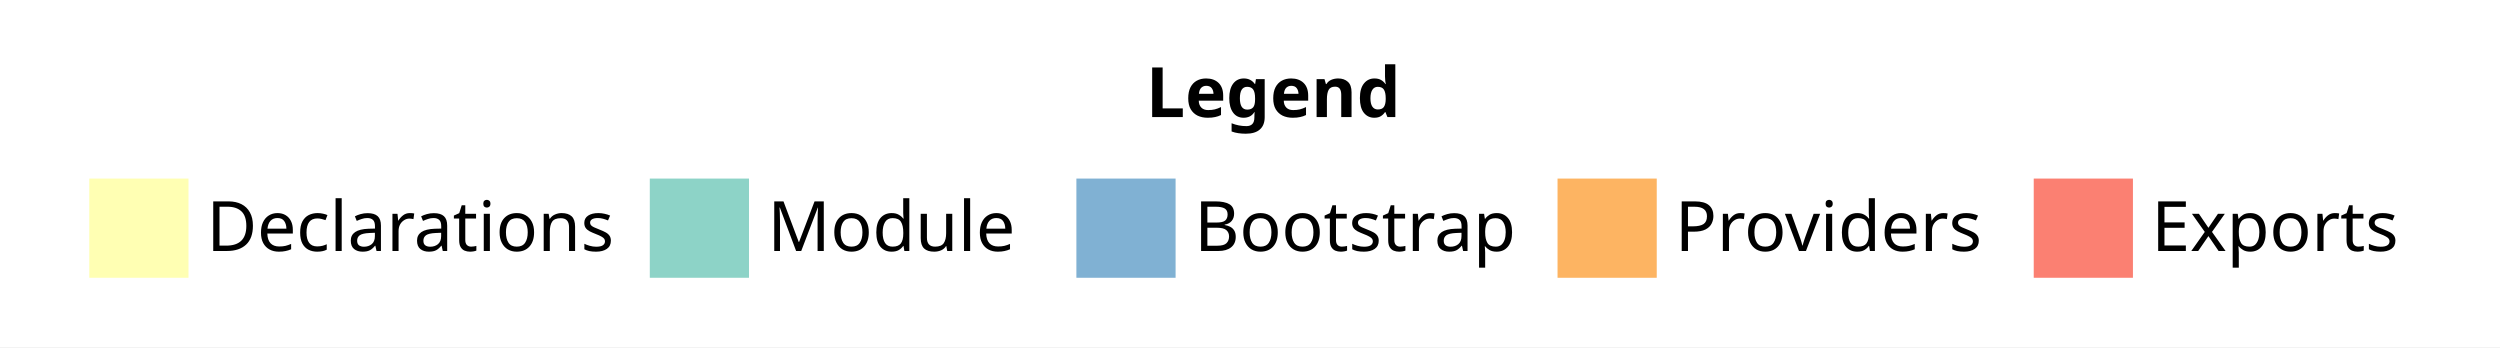
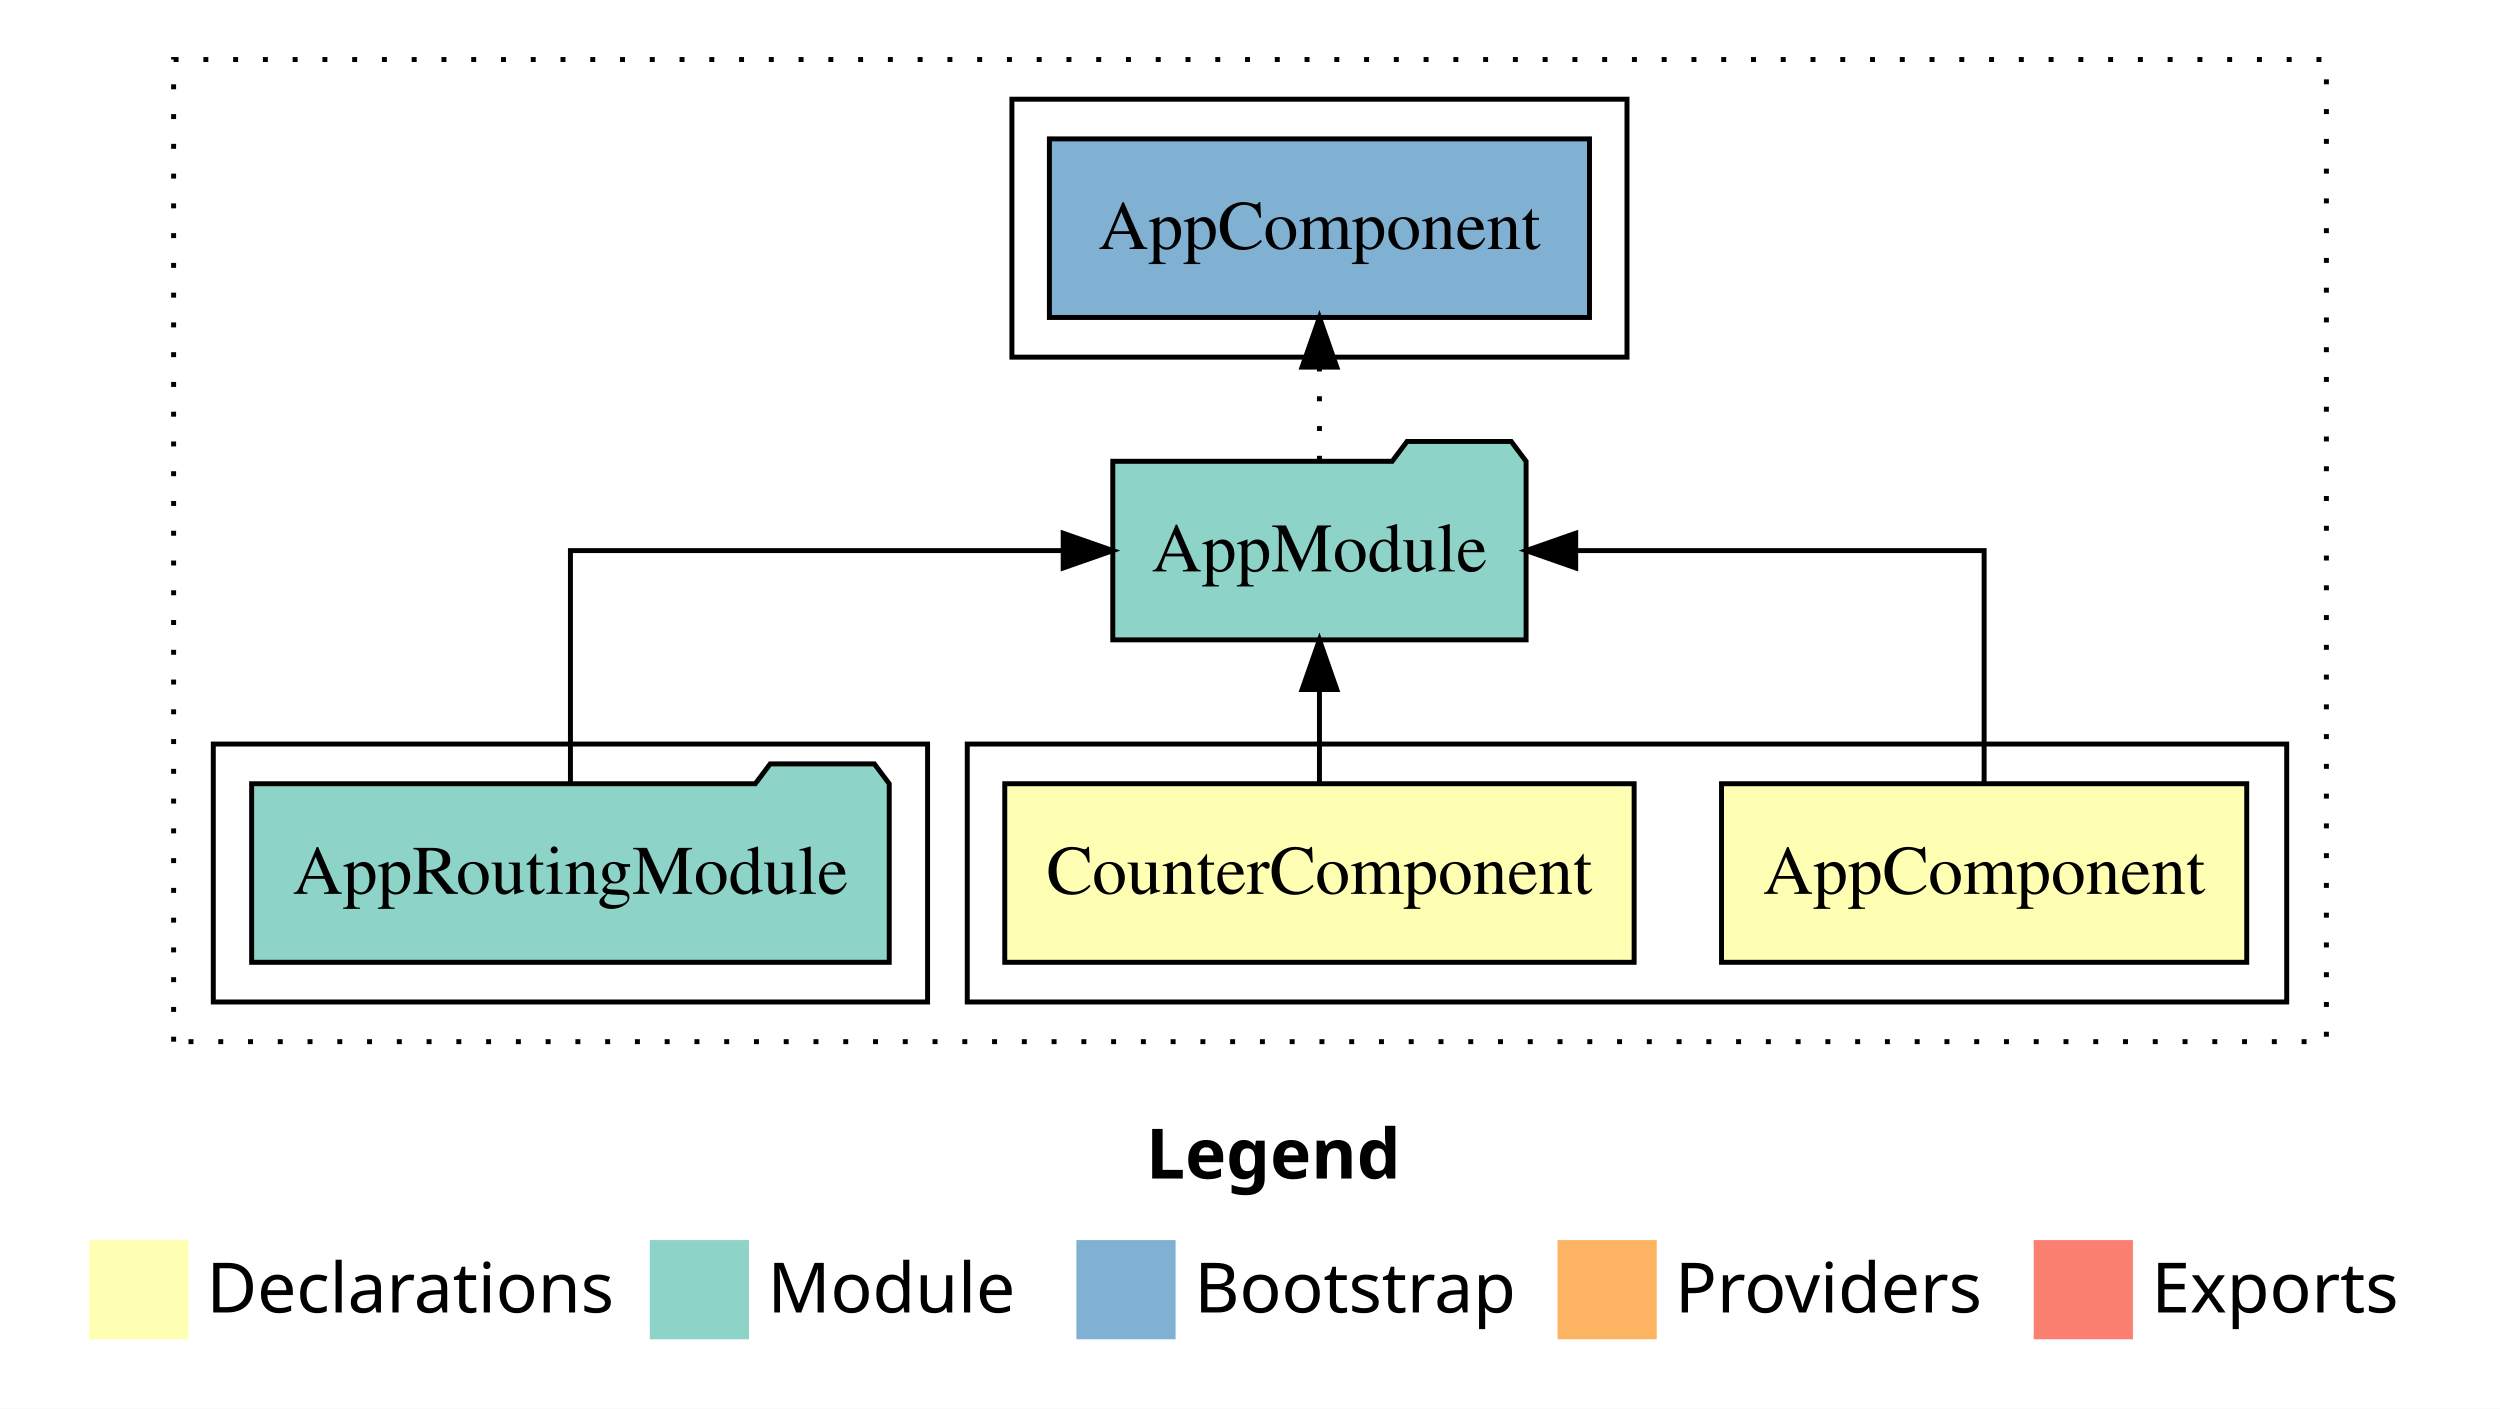
- <svg xmlns="http://www.w3.org/2000/svg" width="504pt" height="70pt" viewBox="0.00 0.00 504.00 70.00">
-   <g id="graph0" class="graph" transform="scale(1 1) rotate(0) translate(4 66)">
-     <polygon fill="white" stroke="transparent" points="-4,4 -4,-66 500,-66 500,4 -4,4" />
+ <svg xmlns="http://www.w3.org/2000/svg" width="504pt" height="284pt" viewBox="0.00 0.00 504.00 284.00">
+   <g id="graph0" class="graph" transform="scale(1 1) rotate(0) translate(4 280)">
+     <polygon fill="white" stroke="transparent" points="-4,4 -4,-280 500,-280 500,4 -4,4" />
    <text text-anchor="start" x="227.01" y="-42.4" font-family="sans-serif" font-weight="bold" font-size="14.00">Legend</text>
    <polygon fill="#ffffb3" stroke="transparent" points="14,-10 14,-30 34,-30 34,-10 14,-10" />
    <text text-anchor="start" x="37.63" y="-15.4" font-family="sans-serif" font-size="14.00">  Declarations</text>
    <polygon fill="#8dd3c7" stroke="transparent" points="127,-10 127,-30 147,-30 147,-10 127,-10" />
    <text text-anchor="start" x="150.73" y="-15.4" font-family="sans-serif" font-size="14.00">  Module</text>
    <polygon fill="#80b1d3" stroke="transparent" points="213,-10 213,-30 233,-30 233,-10 213,-10" />
    <text text-anchor="start" x="236.78" y="-15.4" font-family="sans-serif" font-size="14.00">  Bootstrap</text>
    <polygon fill="#fdb462" stroke="transparent" points="310,-10 310,-30 330,-30 330,-10 310,-10" />
    <text text-anchor="start" x="333.67" y="-15.4" font-family="sans-serif" font-size="14.00">  Providers</text>
    <polygon fill="#fb8072" stroke="transparent" points="406,-10 406,-30 426,-30 426,-10 406,-10" />
    <text text-anchor="start" x="429.73" y="-15.4" font-family="sans-serif" font-size="14.00">  Exports</text>
+     <g id="clust1" class="cluster">
+       <polygon fill="none" stroke="black" stroke-dasharray="1,5" points="31,-70 31,-268 465,-268 465,-70 31,-70" />
+     </g>
+     <g id="clust2" class="cluster">
+       <polygon fill="none" stroke="black" points="191,-78 191,-130 457,-130 457,-78 191,-78" />
+     </g>
+     <g id="clust5" class="cluster">
+       <polygon fill="none" stroke="black" points="39,-78 39,-130 183,-130 183,-78 39,-78" />
+     </g>
+     <g id="clust7" class="cluster">
+       <polygon fill="none" stroke="black" points="200,-208 200,-260 324,-260 324,-208 200,-208" />
+     </g>
+     <g id="node1" class="node">
+       <polygon fill="#ffffb3" stroke="black" points="448.94,-122 343.06,-122 343.06,-86 448.94,-86 448.94,-122" />
+       <text text-anchor="middle" x="396" y="-99.8" font-family="Times,serif" font-size="14.00">AppComponent</text>
+     </g>
+     <g id="node3" class="node">
+       <polygon fill="#8dd3c7" stroke="black" points="303.66,-187 300.66,-191 279.66,-191 276.66,-187 220.34,-187 220.34,-151 303.66,-151 303.66,-187" />
+       <text text-anchor="middle" x="262" y="-164.8" font-family="Times,serif" font-size="14.00">AppModule</text>
+     </g>
+     <g id="edge1" class="edge">
+       <path fill="none" stroke="black" d="M396,-122.11C396,-141.34 396,-169 396,-169 396,-169 313.66,-169 313.66,-169" />
+       <polygon fill="black" stroke="black" points="313.66,-165.5 303.66,-169 313.66,-172.5 313.66,-165.5" />
+     </g>
+     <g id="node2" class="node">
+       <polygon fill="#ffffb3" stroke="black" points="325.44,-122 198.56,-122 198.56,-86 325.44,-86 325.44,-122" />
+       <text text-anchor="middle" x="262" y="-99.8" font-family="Times,serif" font-size="14.00">CounterComponent</text>
+     </g>
+     <g id="edge2" class="edge">
+       <path fill="none" stroke="black" d="M262,-122.11C262,-122.11 262,-140.99 262,-140.99" />
+       <polygon fill="black" stroke="black" points="258.5,-140.99 262,-150.99 265.5,-140.99 258.5,-140.99" />
+     </g>
+     <g id="node5" class="node">
+       <polygon fill="#80b1d3" stroke="black" points="316.44,-252 207.56,-252 207.56,-216 316.44,-216 316.44,-252" />
+       <text text-anchor="middle" x="262" y="-229.8" font-family="Times,serif" font-size="14.00">AppComponent </text>
+     </g>
+     <g id="edge4" class="edge">
+       <path fill="none" stroke="black" stroke-dasharray="1,5" d="M262,-187.11C262,-187.11 262,-205.99 262,-205.99" />
+       <polygon fill="black" stroke="black" points="258.5,-205.99 262,-215.99 265.5,-205.99 258.5,-205.99" />
+     </g>
+     <g id="node4" class="node">
+       <polygon fill="#8dd3c7" stroke="black" points="175.27,-122 172.27,-126 151.27,-126 148.27,-122 46.73,-122 46.73,-86 175.27,-86 175.27,-122" />
+       <text text-anchor="middle" x="111" y="-99.8" font-family="Times,serif" font-size="14.00">AppRoutingModule</text>
+     </g>
+     <g id="edge3" class="edge">
+       <path fill="none" stroke="black" d="M111,-122.11C111,-141.34 111,-169 111,-169 111,-169 210.34,-169 210.34,-169" />
+       <polygon fill="black" stroke="black" points="210.34,-172.5 220.34,-169 210.34,-165.5 210.34,-172.5" />
+     </g>
  </g>
</svg>
